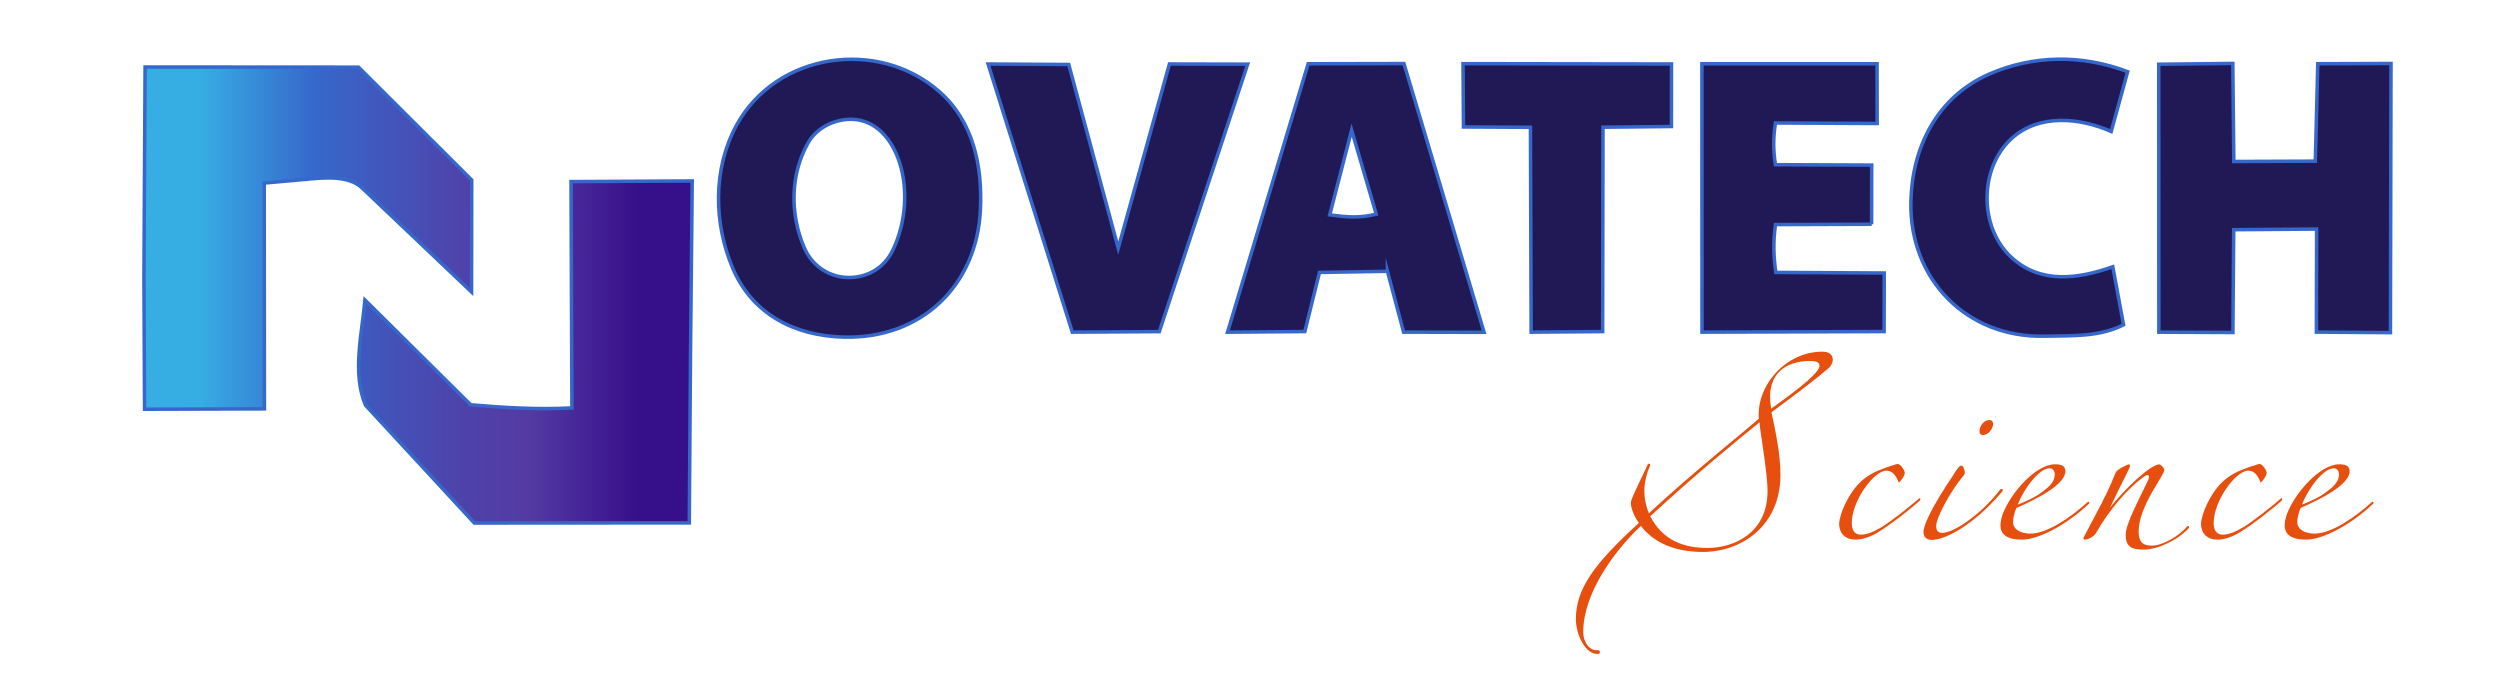
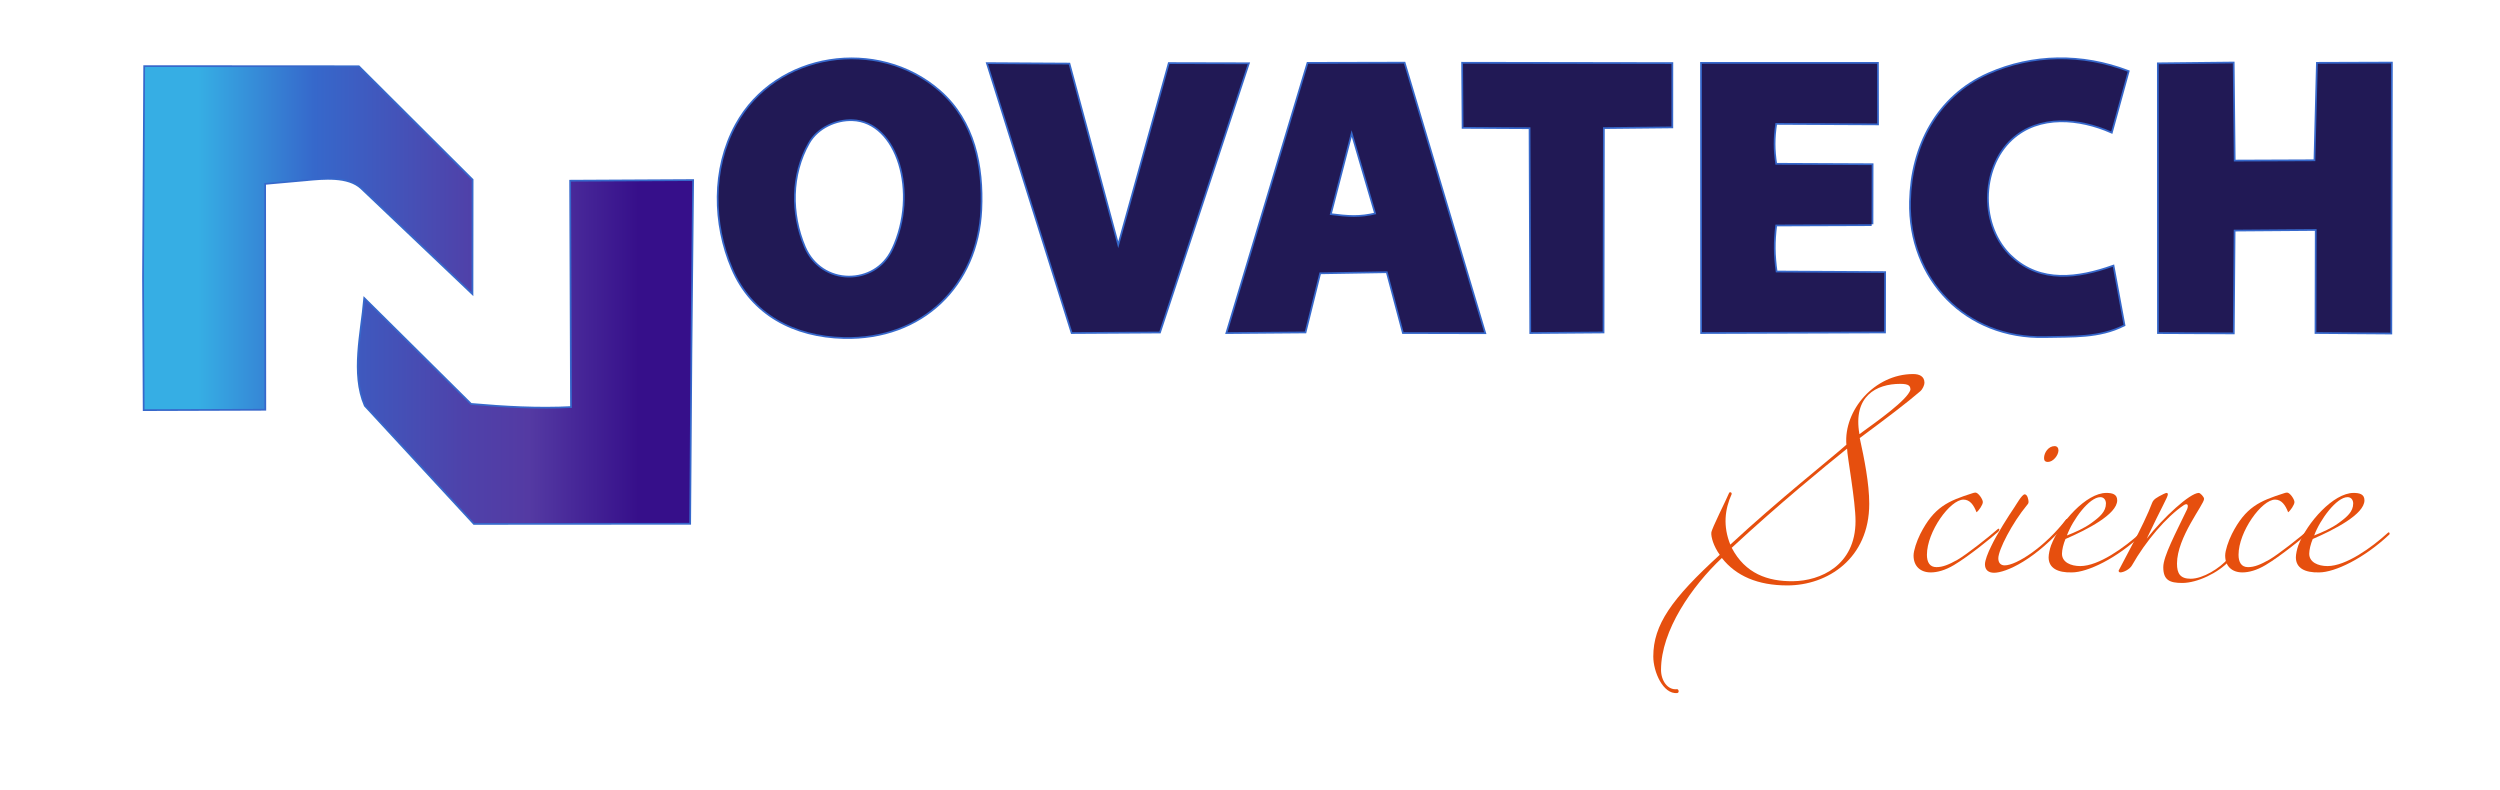
- <svg xmlns="http://www.w3.org/2000/svg" id="Nova-logo-4" viewBox="0 0 710.81 194.04">
+ <svg xmlns="http://www.w3.org/2000/svg" id="Nova-logo-4" viewBox="0 0 710.81 224.6">
  <defs>
    <style>
      .cls-1 {
        fill: url(#linear-gradient-2);
      }

      .cls-2 {
        fill: #e64f0e;
      }

      .cls-3 {
        fill: none;
        stroke: #3668cb;
        stroke-miterlimit: 10;
      }

      .cls-4 {
        fill: #211955;
      }

      .cls-5 {
        fill: url(#linear-gradient);
      }
    </style>
    <linearGradient id="linear-gradient" x1="56.48" y1="67.7" x2="174.44" y2="67.7" gradientUnits="userSpaceOnUse">
      <stop offset="0" stop-color="#36aee4" />
      <stop offset=".28" stop-color="#3668cb" />
      <stop offset=".72" stop-color="#543aa3" />
    </linearGradient>
    <linearGradient id="linear-gradient-2" x1="39.71" y1="100.09" x2="181.59" y2="100.09" gradientUnits="userSpaceOnUse">
      <stop offset="0" stop-color="#36aee4" />
      <stop offset=".33" stop-color="#3668cb" />
      <stop offset=".43" stop-color="#3e5abf" />
      <stop offset=".65" stop-color="#4e42aa" />
      <stop offset=".78" stop-color="#543aa3" />
      <stop offset="1" stop-color="#360f8a" />
    </linearGradient>
  </defs>
-   <g id="logo-fill">
-     <path id="n-path-1-fill" class="cls-5" d="M87.11,50.98l-11.98,1.07.05,64.2-34.08.11-.18-37.57.33-59.74,60.67.04,32.2,32.09-.04,31.86-31.18-29.64c-3.84-3.65-11.08-2.85-15.79-2.43Z" />
-     <path id="n-path-2-fill" class="cls-1" d="M134.85,148.71l-30.92-33.49c-3.88-9-.98-20.59-.16-29.92l30.06,29.79c9.73.84,19.05,1.39,28.77.89l-.24-64.35,34.46-.18-.49,48.86-.35,48.36-61.13.04Z" />
-     <path id="o-fill" class="cls-4" d="M239.94,95.85c-14.07-.34-26.05-6.56-31.6-19.58-5.38-12.6-5.78-28.19,1.11-40.74,11.3-20.57,40.12-24.75,57.55-9.55,9.86,8.6,12.32,21.32,11.76,33.6-.99,21.5-16.66,36.8-38.81,36.27ZM253.94,70.95c7.54-16.09,1.48-36.6-11.59-37.03-4.62-.15-9.99,2.11-12.58,6.68-5.11,9-5.17,20.21-1.17,29.67,2.36,5.58,7.4,8.59,12.67,8.63,4.99.04,10.06-2.4,12.66-7.95Z" />
-     <polygon id="v-fill" class="cls-4" points="332.5 18.19 354.74 18.24 329.62 94.29 304.88 94.44 280.93 18.2 303.87 18.33 317.94 70.54 332.5 18.19" />
-     <path id="a-fill" class="cls-4" d="M394.48,77.14l-19.32.32-4.17,16.81-21.97.18,22.92-76.32,27.23-.06,22.79,76.42-22.88-.05-4.6-17.31ZM391.29,60.89l-6.99-23.86-6.23,24.07c5.33.69,8.49.92,13.22-.21Z" />
-     <polygon id="t-fill" class="cls-4" points="455.67 94.28 435.34 94.44 435.14 36.2 416.1 36.1 415.97 18.1 475.24 18.19 475.23 35.97 455.77 36.17 455.67 94.28" />
-     <path id="e-ovatech-fill" class="cls-4" d="M532.15,63.76l-27.35.1c-.63,5.01-.59,8.62.11,13.59l30.83.17-.04,16.65-51.78.17-.03-76.31h49.8s.03,16.98.03,16.98l-28.92-.14c-.66,4.38-.65,7.6,0,11.85l27.37.12-.03,16.82Z" />
-     <path id="c-ovatech-fill" class="cls-4" d="M571.86,73.15c8.33,7.7,19.03,6.15,28.86,2.7l3.05,16.5c-6.94,3.52-14.61,3.06-22.45,3.24-22.21.51-38.5-16.25-38.01-38.31.35-15.61,7.59-29.73,22.13-36.15,12.6-5.56,26.58-5.66,39.5-.75l-4.67,17c-8.84-3.87-20.52-5.2-28.43,2.09-9.05,8.35-9.28,25.08.02,33.69Z" />
-     <polygon id="h-fill" class="cls-4" points="679.66 94.58 658.6 94.43 658.67 65.13 635.1 65.31 634.87 94.54 613.81 94.45 613.78 18.26 634.84 18.03 635.13 45.91 658.3 45.82 659 18.12 679.82 18.05 679.66 94.58" />
-     <path id="s-science-fill" class="cls-2" d="M463.71,142.72c.09-1.14,4.07-8.91,4.83-10.8.28-.19.66-.09.66.38-1.89,4.17-2.37,8.72-.38,13.64,13.07-12.13,26.91-23.02,31.26-26.91-.76-9.28,7.58-19.04,18-19.04,1.61,0,3.03.57,3.03,2.37,0,.57-.47,1.71-1.14,2.27-3.51,3.03-9,7.2-16.3,12.6,1.23,5.59,2.56,12.22,2.56,17.72,0,14.68-11.18,21.98-22.07,21.98-7.96,0-13.83-2.56-17.62-7.39-8.05,7.58-16.39,19.52-16.39,30.13,0,2.94,1.8,5.49,4.26,5.21.47-.09.76.95.09,1.04-3.79.38-6.44-5.68-6.44-9.85,0-8.53,4.93-15.54,17.91-27.38-1.71-2.37-2.37-4.83-2.27-5.97ZM469.2,146.79c3.6,6.92,9.66,9.09,16.58,9,7.2-.09,16.77-4.17,16.77-16.2,0-5.49-2.27-17.62-2.27-19.52-6.35,5.12-18.28,14.87-31.07,26.72ZM514.58,102.64c-6.44,0-12.79,3.32-10.99,13.55,4.83-3.51,12.88-9.19,13.74-11.94,0-1.04-.38-1.61-2.75-1.61Z" />
-     <path id="c1-science-fill" class="cls-2" d="M533.81,151.44c-2.37,1.42-4.55,1.99-6.25,1.99-2.84,0-4.64-1.71-4.64-4.55,0-1.33.85-3.88,1.8-5.78,3.69-7.29,7.48-8.91,14.02-10.99.19-.09.66-.19.85-.19.76,0,1.99,1.8,1.99,2.56s-1.14,2.37-1.71,2.75c-.76-1.99-1.8-3.41-3.51-3.41-3.6,0-9.85,8.62-9.85,14.87,0,1.99.76,3.32,2.56,3.32,1.71,0,3.32-.66,5.68-1.99,2.46-1.42,8.34-6.06,10.71-8.15.57-.57.76.09.28.57-1.89,1.71-7.96,6.63-11.94,9Z" />
-     <path id="i-science-fill" class="cls-2" d="M549.35,153.52c-1.52,0-2.46-.76-2.46-2.27,0-1.04.76-3.03,1.71-4.93,1.52-3.22,4.74-8.24,6.16-10.33.47-.66,2.08-3.6,2.84-3.6s1.04,1.52,1.04,2.08c0,.19-.09.47-.38.76-4.07,4.93-7.77,12.13-7.77,14.4,0,1.23.66,1.89,1.71,1.89,3.22,0,10.89-5.02,16.58-12.41.19-.09.85-.38.57.57-8.91,10.52-16.96,13.83-19.99,13.83ZM563.85,123.68c-.76,0-1.04-.38-1.04-1.04,0-1.52,1.23-3.22,2.84-3.22.66,0,1.04.47,1.04,1.14,0,1.33-1.42,3.13-2.84,3.13Z" />
-     <path id="e1-science-fill" class="cls-2" d="M593.97,143.19c-6.82,6.44-14.68,10.23-18.95,10.23-3.79.09-6.25-1.14-6.25-4.07,0-.76.28-2.18.66-3.22,2.37-6.16,9.47-14.12,14.87-14.12,1.52,0,2.94.28,2.94,1.99,0,3.79-8.24,7.96-13.93,10.42-.57,1.33-.95,2.94-.95,3.98,0,2.27,2.37,3.32,4.93,3.32,4.93,0,11.84-4.93,16.3-9,.28-.28.57.19.38.47ZM582.7,133.15c-2.94,0-7.39,5.97-9,10.33,2.18-.85,4.74-1.99,6.54-3.32,2.37-1.71,3.98-3.13,3.98-5.31,0-.85-.47-1.71-1.52-1.71Z" />
-     <path id="n-science-fill" class="cls-2" d="M609.51,156.27c-3.41,0-5.12-.76-5.12-4.26,0-2.94,3.41-9.28,6.44-15.63.47-1.33-.09-1.61-.95-1.04-4.64,3.13-10.23,9.66-13.93,16.2-.57,1.04-2.27,1.89-3.13,1.89-.28,0-.47-.19-.47-.47.66-1.23,2.27-4.26,3.79-7.2,1.8-3.22,4.36-8.62,5.21-10.99.38-1.04,1.23-1.52,3.13-2.46.38-.19.66-.28.85-.28s.28.19.28.38c0,.76-1.52,3.13-5.68,11.94,4.45-5.68,11.65-12.32,14.02-12.32.38,0,1.42,1.04,1.42,1.61,0,1.52-7.3,10.33-7.3,17.43,0,2.65.85,4.07,3.69,4.07,3.32,0,7.86-2.84,10.04-5.4.47-.57.76.19.47.47-3.13,3.41-8.81,6.06-12.79,6.06Z" />
-     <path id="c2-science-fill" class="cls-2" d="M636.7,151.44c-2.37,1.42-4.55,1.99-6.25,1.99-2.84,0-4.64-1.71-4.64-4.55,0-1.33.85-3.88,1.8-5.78,3.69-7.29,7.48-8.91,14.02-10.99.19-.09.66-.19.85-.19.76,0,1.99,1.8,1.99,2.56s-1.14,2.37-1.71,2.75c-.76-1.99-1.8-3.41-3.51-3.41-3.6,0-9.85,8.62-9.85,14.87,0,1.99.76,3.32,2.56,3.32,1.71,0,3.32-.66,5.68-1.99,2.46-1.42,8.34-6.06,10.71-8.15.57-.57.76.09.28.57-1.89,1.71-7.96,6.63-11.94,9Z" />
-     <path id="e2-science-fill" class="cls-2" d="M674.78,143.19c-6.82,6.44-14.68,10.23-18.95,10.23-3.79.09-6.25-1.14-6.25-4.07,0-.76.28-2.18.66-3.22,2.37-6.16,9.47-14.12,14.87-14.12,1.52,0,2.94.28,2.94,1.99,0,3.79-8.24,7.96-13.93,10.42-.57,1.33-.95,2.94-.95,3.98,0,2.27,2.37,3.32,4.93,3.32,4.93,0,11.84-4.93,16.3-9,.28-.28.57.19.38.47ZM663.51,133.15c-2.94,0-7.39,5.97-9,10.33,2.18-.85,4.74-1.99,6.54-3.32,2.37-1.71,3.98-3.13,3.98-5.31,0-.85-.47-1.71-1.52-1.71Z" />
-   </g>
  <g id="logo-outline">
    <path id="n-path-1-outline" class="cls-3" d="M87.11,50.98l-11.98,1.07.05,64.2-34.08.11-.18-37.57.33-59.74,60.67.04,32.2,32.09-.04,31.86-31.18-29.64c-3.84-3.65-11.08-2.85-15.79-2.43Z" />
    <path id="n-path-2-outline" class="cls-3" d="M134.85,148.71l-30.92-33.49c-3.88-9-.98-20.59-.16-29.92l30.06,29.79c9.73.84,19.05,1.39,28.77.89l-.24-64.35,34.46-.18-.49,48.86-.35,48.36-61.13.04Z" />
    <path id="o-outline" class="cls-3" d="M239.94,95.85c-14.07-.34-26.05-6.56-31.6-19.58-5.38-12.6-5.78-28.19,1.11-40.74,11.3-20.57,40.12-24.75,57.55-9.55,9.86,8.6,12.32,21.32,11.76,33.6-.99,21.5-16.66,36.8-38.81,36.27ZM253.94,70.95c7.54-16.09,1.48-36.6-11.59-37.03-4.62-.15-9.99,2.11-12.58,6.68-5.11,9-5.17,20.21-1.17,29.67,2.36,5.58,7.4,8.59,12.67,8.63,4.99.04,10.06-2.4,12.66-7.95Z" />
    <polygon id="v-outline" class="cls-3" points="332.5 18.19 354.74 18.24 329.62 94.29 304.88 94.44 280.93 18.2 303.87 18.33 317.94 70.54 332.5 18.19" />
    <path id="a-outline" class="cls-3" d="M394.48,77.14l-19.32.32-4.17,16.81-21.97.18,22.92-76.32,27.23-.06,22.79,76.42-22.88-.05-4.6-17.31ZM391.29,60.89l-6.99-23.86-6.23,24.07c5.33.69,8.49.92,13.22-.21Z" />
    <polygon id="t-outline" class="cls-3" points="455.67 94.28 435.34 94.44 435.14 36.2 416.1 36.1 415.97 18.1 475.24 18.19 475.23 35.97 455.77 36.17 455.67 94.28" />
    <path id="e-outline" class="cls-3" d="M532.15,63.76l-27.35.1c-.63,5.01-.59,8.62.11,13.59l30.83.17-.04,16.65-51.78.17-.03-76.31h49.8s.03,16.98.03,16.98l-28.92-.14c-.66,4.38-.65,7.6,0,11.85l27.37.12-.03,16.82Z" />
    <path id="c-outline" class="cls-3" d="M571.86,73.15c8.33,7.7,19.03,6.15,28.86,2.7l3.05,16.5c-6.94,3.52-14.61,3.06-22.45,3.24-22.21.51-38.5-16.25-38.01-38.31.35-15.61,7.59-29.73,22.13-36.15,12.6-5.56,26.58-5.66,39.5-.75l-4.67,17c-8.84-3.87-20.52-5.2-28.43,2.09-9.05,8.35-9.28,25.08.02,33.69Z" />
    <polygon id="h-outline" class="cls-3" points="679.66 94.58 658.6 94.43 658.67 65.13 635.1 65.31 634.87 94.54 613.81 94.45 613.78 18.26 634.84 18.03 635.13 45.91 658.3 45.82 659 18.12 679.82 18.05 679.66 94.58" />
  </g>
+   <g id="logo-fill">
+     <path id="s-science-fill" class="cls-2" d="M486.57,151.45c.1-1.2,4.3-9.4,5.1-11.4.3-.2.7-.1.7.4-2,4.4-2.5,9.2-.4,14.4,13.8-12.8,28.4-24.3,33-28.4-.8-9.8,8-20.1,19-20.1,1.7,0,3.2.6,3.2,2.5,0,.6-.5,1.8-1.2,2.4-3.7,3.2-9.5,7.6-17.2,13.3,1.3,5.9,2.7,12.9,2.7,18.7,0,15.5-11.8,23.2-23.3,23.2-8.4,0-14.6-2.7-18.6-7.8-8.5,8-17.3,20.6-17.3,31.8,0,3.1,1.9,5.8,4.5,5.5.5-.1.8,1,.1,1.1-4,.4-6.8-6-6.8-10.4,0-9,5.2-16.4,18.9-28.9-1.8-2.5-2.5-5.1-2.4-6.3ZM492.37,155.75c3.8,7.3,10.2,9.6,17.5,9.5,7.6-.1,17.7-4.4,17.7-17.1,0-5.8-2.4-18.6-2.4-20.6-6.7,5.4-19.3,15.7-32.8,28.2ZM540.28,109.14c-6.8,0-13.5,3.5-11.6,14.3,5.1-3.7,13.6-9.7,14.5-12.6,0-1.1-.4-1.7-2.9-1.7Z" />
+     <path id="c1-science-fill" class="cls-2" d="M555.57,160.65c-2.5,1.5-4.8,2.1-6.6,2.1-3,0-4.9-1.8-4.9-4.8,0-1.4.9-4.1,1.9-6.1,3.9-7.7,7.9-9.4,14.8-11.6.2-.1.7-.2.9-.2.8,0,2.1,1.9,2.1,2.7s-1.2,2.5-1.8,2.9c-.8-2.1-1.9-3.6-3.7-3.6-3.8,0-10.4,9.1-10.4,15.7,0,2.1.8,3.5,2.7,3.5,1.8,0,3.5-.7,6-2.1,2.6-1.5,8.8-6.4,11.3-8.6.6-.6.8.1.3.6-2,1.8-8.4,7-12.6,9.5Z" />
+     <path id="i-science-fill" class="cls-2" d="M566.97,162.85c-1.6,0-2.6-.8-2.6-2.4,0-1.1.8-3.2,1.8-5.2,1.6-3.4,5-8.7,6.5-10.9.5-.7,2.2-3.8,3-3.8s1.1,1.6,1.1,2.2c0,.2-.1.5-.4.8-4.3,5.2-8.2,12.8-8.2,15.2,0,1.3.7,2,1.8,2,3.4,0,11.5-5.3,17.5-13.1.2-.1.9-.4.6.6-9.4,11.1-17.9,14.6-21.1,14.6ZM582.27,131.34c-.8,0-1.1-.4-1.1-1.1,0-1.6,1.3-3.4,3-3.4.7,0,1.1.5,1.1,1.2,0,1.4-1.5,3.3-3,3.3Z" />
+     <path id="e1-science-fill" class="cls-2" d="M609.07,151.95c-7.2,6.8-15.5,10.8-20,10.8-4,.1-6.6-1.2-6.6-4.3,0-.8.3-2.3.7-3.4,2.5-6.5,10-14.9,15.7-14.9,1.6,0,3.1.3,3.1,2.1,0,4-8.7,8.4-14.7,11-.6,1.4-1,3.1-1,4.2,0,2.4,2.5,3.5,5.2,3.5,5.2,0,12.5-5.2,17.2-9.5.3-.3.6.2.4.5ZM597.17,141.35c-3.1,0-7.8,6.3-9.5,10.9,2.3-.9,5-2.1,6.9-3.5,2.5-1.8,4.2-3.3,4.2-5.6,0-.9-.5-1.8-1.6-1.8Z" />
+     <path id="n-science-fill" class="cls-2" d="M620.47,165.75c-3.6,0-5.4-.8-5.4-4.5,0-3.1,3.6-9.8,6.8-16.5.5-1.4-.1-1.7-1-1.1-4.9,3.3-10.8,10.2-14.7,17.1-.6,1.1-2.4,2-3.3,2-.3,0-.5-.2-.5-.5.7-1.3,2.4-4.5,4-7.6,1.9-3.4,4.6-9.1,5.5-11.6.4-1.1,1.3-1.6,3.3-2.6.4-.2.7-.3.9-.3s.3.2.3.4c0,.8-1.6,3.3-6,12.6,4.7-6,12.3-13,14.8-13,.4,0,1.5,1.1,1.5,1.7,0,1.6-7.7,10.9-7.7,18.4,0,2.8.9,4.3,3.9,4.3,3.5,0,8.3-3,10.6-5.7.5-.6.8.2.5.5-3.3,3.6-9.3,6.4-13.5,6.4Z" />
+     <path id="c2-science-fill" class="cls-2" d="M644.17,160.65c-2.5,1.5-4.8,2.1-6.6,2.1-3,0-4.9-1.8-4.9-4.8,0-1.4.9-4.1,1.9-6.1,3.9-7.7,7.9-9.4,14.8-11.6.2-.1.7-.2.9-.2.8,0,2.1,1.9,2.1,2.7s-1.2,2.5-1.8,2.9c-.8-2.1-1.9-3.6-3.7-3.6-3.8,0-10.4,9.1-10.4,15.7,0,2.1.8,3.5,2.7,3.5,1.8,0,3.5-.7,6-2.1,2.6-1.5,8.8-6.4,11.3-8.6.6-.6.8.1.3.6-2,1.8-8.4,7-12.6,9.5Z" />
+     <path id="e2-science-fill" class="cls-2" d="M679.37,151.95c-7.2,6.8-15.5,10.8-20,10.8-4,.1-6.6-1.2-6.6-4.3,0-.8.3-2.3.7-3.4,2.5-6.5,10-14.9,15.7-14.9,1.6,0,3.1.3,3.1,2.1,0,4-8.7,8.4-14.7,11-.6,1.4-1,3.1-1,4.2,0,2.4,2.5,3.5,5.2,3.5,5.2,0,12.5-5.2,17.2-9.5.3-.3.6.2.4.5ZM667.47,141.35c-3.1,0-7.8,6.3-9.5,10.9,2.3-.9,5-2.1,6.9-3.5,2.5-1.8,4.2-3.3,4.2-5.6,0-.9-.5-1.8-1.6-1.8Z" />
+     <path id="n-path-1-fill" class="cls-5" d="M87.11,50.98l-11.98,1.07.05,64.2-34.08.11-.18-37.57.33-59.74,60.67.04,32.2,32.09-.04,31.86-31.18-29.64c-3.84-3.65-11.08-2.85-15.79-2.43Z" />
+     <path id="n-path-2-fill" class="cls-1" d="M134.85,148.71l-30.92-33.49c-3.88-9-.98-20.59-.16-29.92l30.06,29.79c9.73.84,19.05,1.39,28.77.89l-.24-64.35,34.46-.18-.49,48.86-.35,48.36-61.13.04Z" />
+     <path id="o-fill" class="cls-4" d="M239.94,95.85c-14.07-.34-26.05-6.56-31.6-19.58-5.38-12.6-5.78-28.19,1.11-40.74,11.3-20.57,40.12-24.75,57.55-9.55,9.86,8.6,12.32,21.32,11.76,33.6-.99,21.5-16.66,36.8-38.81,36.27ZM253.94,70.95c7.54-16.09,1.48-36.6-11.59-37.03-4.62-.15-9.99,2.11-12.58,6.68-5.11,9-5.17,20.21-1.17,29.67,2.36,5.58,7.4,8.59,12.67,8.63,4.99.04,10.06-2.4,12.66-7.95Z" />
+     <polygon id="v-fill" class="cls-4" points="332.5 18.19 354.74 18.24 329.62 94.29 304.88 94.44 280.93 18.2 303.87 18.33 317.94 70.54 332.5 18.19" />
+     <path id="a-fill" class="cls-4" d="M394.48,77.14l-19.32.32-4.17,16.81-21.97.18,22.92-76.32,27.23-.06,22.79,76.42-22.88-.05-4.6-17.31ZM391.29,60.89l-6.99-23.86-6.23,24.07c5.33.69,8.49.92,13.22-.21Z" />
+     <polygon id="t-fill" class="cls-4" points="455.67 94.28 435.34 94.44 435.14 36.2 416.1 36.1 415.97 18.1 475.24 18.19 475.23 35.97 455.77 36.17 455.67 94.28" />
+     <path id="e-ovatech-fill" class="cls-4" d="M532.15,63.76l-27.35.1c-.63,5.01-.59,8.62.11,13.59l30.83.17-.04,16.65-51.78.17-.03-76.31h49.8s.03,16.98.03,16.98l-28.92-.14c-.66,4.38-.65,7.6,0,11.85l27.37.12-.03,16.82Z" />
+     <path id="c-ovatech-fill" class="cls-4" d="M571.86,73.15c8.33,7.7,19.03,6.15,28.86,2.7l3.05,16.5c-6.94,3.52-14.61,3.06-22.45,3.24-22.21.51-38.5-16.25-38.01-38.31.35-15.61,7.59-29.73,22.13-36.15,12.6-5.56,26.58-5.66,39.5-.75l-4.67,17c-8.84-3.87-20.52-5.2-28.43,2.09-9.05,8.35-9.28,25.08.02,33.69Z" />
+     <polygon id="h-fill" class="cls-4" points="679.66 94.58 658.6 94.43 658.67 65.13 635.1 65.31 634.87 94.54 613.81 94.45 613.78 18.26 634.84 18.03 635.13 45.91 658.3 45.82 659 18.12 679.82 18.05 679.66 94.58" />
+   </g>
</svg>
